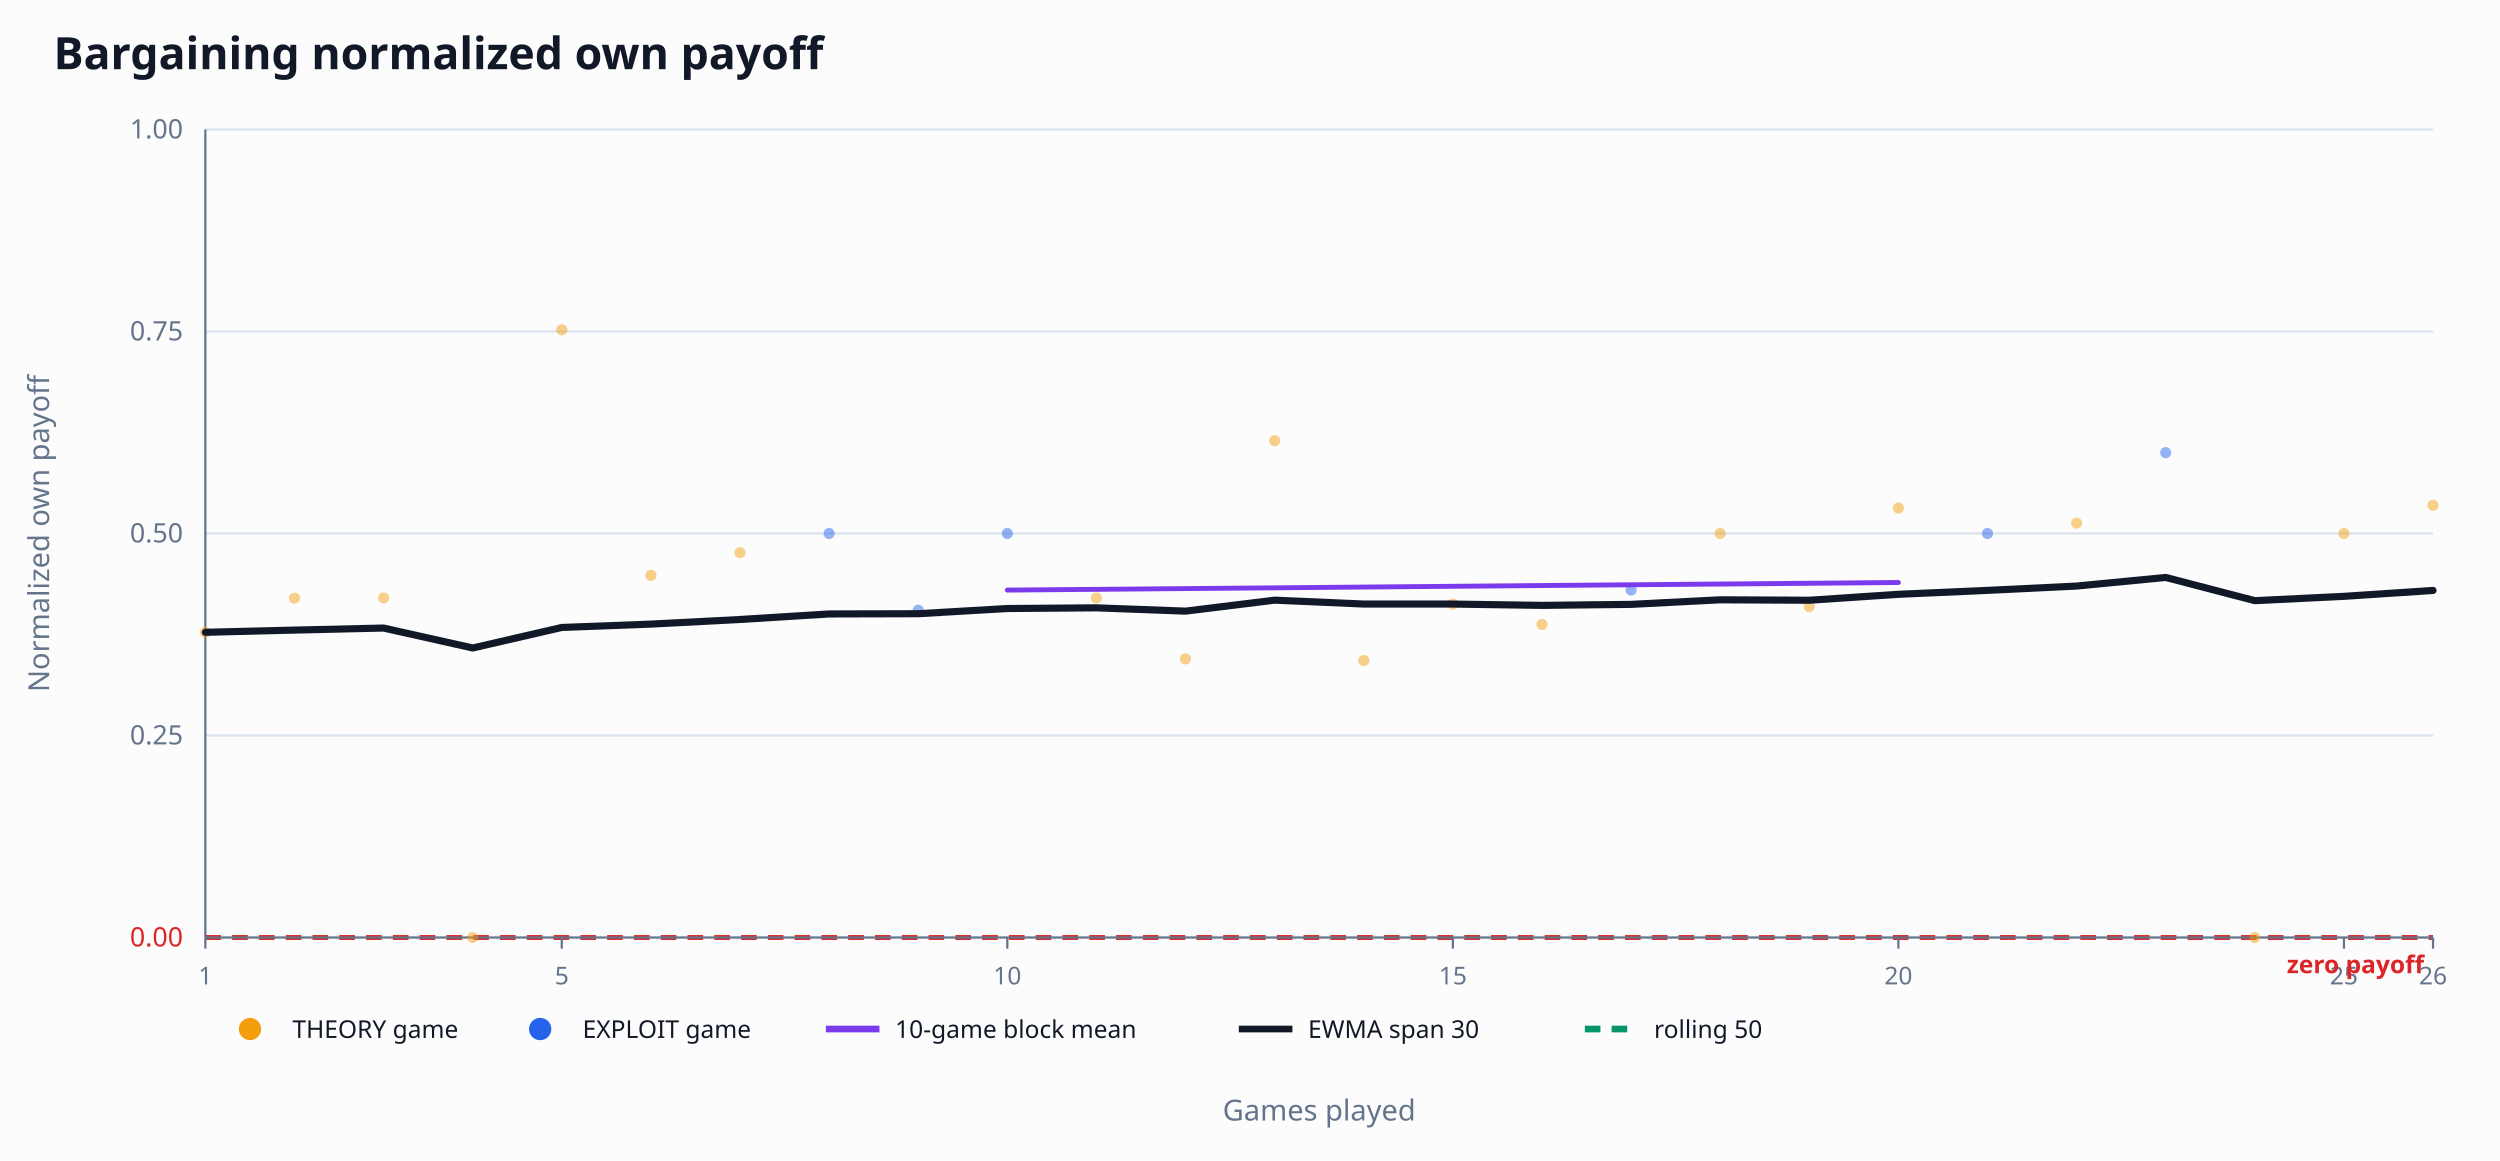
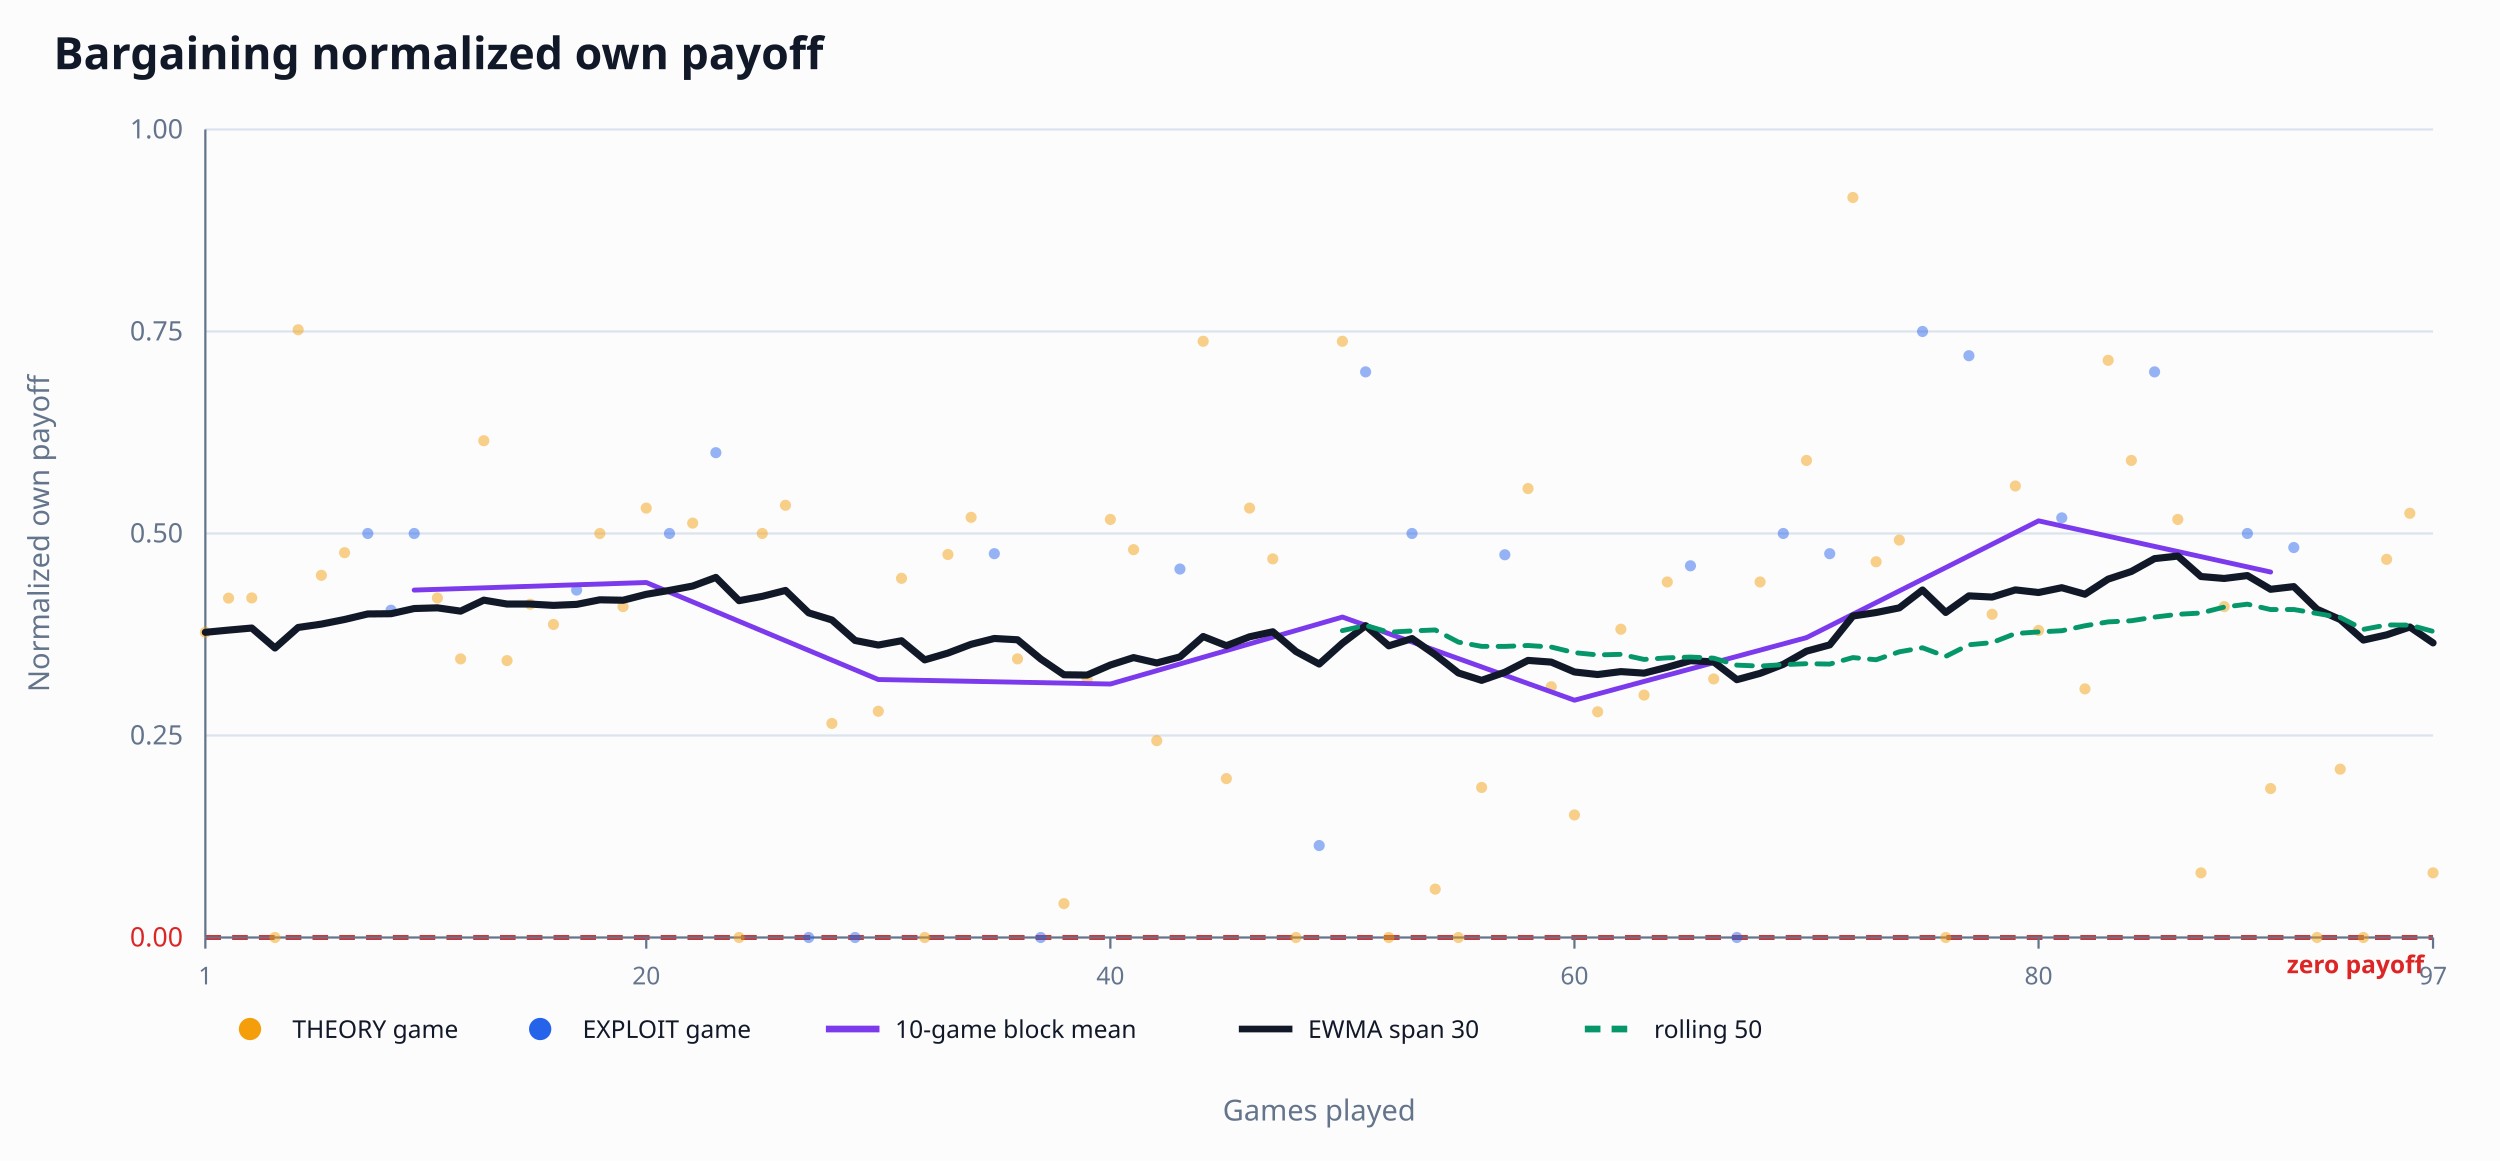
<svg xmlns="http://www.w3.org/2000/svg" width="1120" height="520" viewBox="0 0 1120 520">
  <rect width="100%" height="100%" fill="#fcfcfd" />
  <text x="24" y="31" font-family="system-ui,sans-serif" font-size="20" font-weight="700" fill="#111827">Bargaining normalized own payoff</text>
  <line x1="92" y1="420.00" x2="1090" y2="420.00" stroke="#dc2626" stroke-width="2.2" stroke-dasharray="7,5" />
  <text x="82" y="424.00" text-anchor="end" font-family="system-ui,sans-serif" font-size="12" fill="#dc2626">0.00</text>
  <line x1="92" y1="329.50" x2="1090" y2="329.50" stroke="#dbe3ee" stroke-width="1" />
  <text x="82" y="333.50" text-anchor="end" font-family="system-ui,sans-serif" font-size="12" fill="#64748b">0.25</text>
  <line x1="92" y1="239.00" x2="1090" y2="239.00" stroke="#dbe3ee" stroke-width="1" />
  <text x="82" y="243.00" text-anchor="end" font-family="system-ui,sans-serif" font-size="12" fill="#64748b">0.50</text>
  <line x1="92" y1="148.50" x2="1090" y2="148.50" stroke="#dbe3ee" stroke-width="1" />
  <text x="82" y="152.50" text-anchor="end" font-family="system-ui,sans-serif" font-size="12" fill="#64748b">0.75</text>
  <line x1="92" y1="58.00" x2="1090" y2="58.00" stroke="#dbe3ee" stroke-width="1" />
  <text x="82" y="62.00" text-anchor="end" font-family="system-ui,sans-serif" font-size="12" fill="#64748b">1.00</text>
  <line x1="92.00" y1="420" x2="92.00" y2="425" stroke="#64748b" />
  <text x="92.00" y="441" text-anchor="middle" font-family="system-ui,sans-serif" font-size="11" fill="#64748b">1</text>
-   <line x1="251.68" y1="420" x2="251.68" y2="425" stroke="#64748b" />
-   <text x="251.68" y="441" text-anchor="middle" font-family="system-ui,sans-serif" font-size="11" fill="#64748b">5</text>
-   <line x1="451.28" y1="420" x2="451.28" y2="425" stroke="#64748b" />
-   <text x="451.28" y="441" text-anchor="middle" font-family="system-ui,sans-serif" font-size="11" fill="#64748b">10</text>
-   <line x1="650.88" y1="420" x2="650.88" y2="425" stroke="#64748b" />
-   <text x="650.88" y="441" text-anchor="middle" font-family="system-ui,sans-serif" font-size="11" fill="#64748b">15</text>
-   <line x1="850.48" y1="420" x2="850.48" y2="425" stroke="#64748b" />
-   <text x="850.48" y="441" text-anchor="middle" font-family="system-ui,sans-serif" font-size="11" fill="#64748b">20</text>
-   <line x1="1050.08" y1="420" x2="1050.08" y2="425" stroke="#64748b" />
-   <text x="1050.08" y="441" text-anchor="middle" font-family="system-ui,sans-serif" font-size="11" fill="#64748b">25</text>
+   <line x1="289.52" y1="420" x2="289.52" y2="425" stroke="#64748b" />
+   <text x="289.52" y="441" text-anchor="middle" font-family="system-ui,sans-serif" font-size="11" fill="#64748b">20</text>
+   <line x1="497.44" y1="420" x2="497.44" y2="425" stroke="#64748b" />
+   <text x="497.44" y="441" text-anchor="middle" font-family="system-ui,sans-serif" font-size="11" fill="#64748b">40</text>
+   <line x1="705.35" y1="420" x2="705.35" y2="425" stroke="#64748b" />
+   <text x="705.35" y="441" text-anchor="middle" font-family="system-ui,sans-serif" font-size="11" fill="#64748b">60</text>
+   <line x1="913.27" y1="420" x2="913.27" y2="425" stroke="#64748b" />
+   <text x="913.27" y="441" text-anchor="middle" font-family="system-ui,sans-serif" font-size="11" fill="#64748b">80</text>
  <line x1="1090.00" y1="420" x2="1090.00" y2="425" stroke="#64748b" />
-   <text x="1090.00" y="441" text-anchor="middle" font-family="system-ui,sans-serif" font-size="11" fill="#64748b">26</text>
+   <text x="1090.00" y="441" text-anchor="middle" font-family="system-ui,sans-serif" font-size="11" fill="#64748b">97</text>
  <line x1="92" y1="58" x2="92" y2="420" stroke="#64748b" />
  <line x1="92" y1="420" x2="1090" y2="420" stroke="#64748b" />
  <text x="591.00" y="502" text-anchor="middle" font-family="system-ui,sans-serif" font-size="13" fill="#64748b">Games played</text>
  <text x="22" y="239.00" text-anchor="middle" transform="rotate(-90 22 239.00)" font-family="system-ui,sans-serif" font-size="13" fill="#64748b">Normalized own payoff</text>
  <text x="1086" y="436.00" text-anchor="end" font-family="system-ui,sans-serif" font-size="11" font-weight="700" fill="#dc2626">zero payoff</text>
  <circle cx="92.00" cy="283.27" r="2.5" fill="#f59e0b" opacity="0.48" />
-   <circle cx="131.92" cy="267.96" r="2.5" fill="#f59e0b" opacity="0.48" />
-   <circle cx="171.84" cy="267.87" r="2.5" fill="#f59e0b" opacity="0.48" />
-   <circle cx="211.76" cy="420.00" r="2.5" fill="#f59e0b" opacity="0.48" />
-   <circle cx="251.68" cy="147.74" r="2.5" fill="#f59e0b" opacity="0.48" />
-   <circle cx="291.60" cy="257.75" r="2.5" fill="#f59e0b" opacity="0.48" />
-   <circle cx="331.52" cy="247.60" r="2.5" fill="#f59e0b" opacity="0.48" />
-   <circle cx="371.44" cy="239.00" r="2.5" fill="#2563eb" opacity="0.48" />
-   <circle cx="411.36" cy="273.39" r="2.5" fill="#2563eb" opacity="0.48" />
-   <circle cx="451.28" cy="239.00" r="2.5" fill="#2563eb" opacity="0.48" />
-   <circle cx="491.20" cy="267.89" r="2.5" fill="#f59e0b" opacity="0.48" />
-   <circle cx="531.12" cy="295.18" r="2.5" fill="#f59e0b" opacity="0.48" />
-   <circle cx="571.04" cy="197.45" r="2.5" fill="#f59e0b" opacity="0.48" />
-   <circle cx="610.96" cy="295.94" r="2.5" fill="#f59e0b" opacity="0.48" />
-   <circle cx="650.88" cy="270.68" r="2.5" fill="#f59e0b" opacity="0.48" />
-   <circle cx="690.80" cy="279.76" r="2.5" fill="#f59e0b" opacity="0.48" />
-   <circle cx="730.72" cy="264.34" r="2.5" fill="#2563eb" opacity="0.48" />
-   <circle cx="770.64" cy="239.00" r="2.5" fill="#f59e0b" opacity="0.48" />
-   <circle cx="810.56" cy="271.76" r="2.5" fill="#f59e0b" opacity="0.48" />
-   <circle cx="850.48" cy="227.63" r="2.5" fill="#f59e0b" opacity="0.48" />
-   <circle cx="890.40" cy="239.00" r="2.5" fill="#2563eb" opacity="0.48" />
-   <circle cx="930.32" cy="234.36" r="2.5" fill="#f59e0b" opacity="0.48" />
-   <circle cx="970.24" cy="202.80" r="2.5" fill="#2563eb" opacity="0.48" />
-   <circle cx="1010.16" cy="420.00" r="2.5" fill="#f59e0b" opacity="0.48" />
-   <circle cx="1050.08" cy="239.00" r="2.5" fill="#f59e0b" opacity="0.48" />
-   <circle cx="1090.00" cy="226.37" r="2.5" fill="#f59e0b" opacity="0.48" />
-   <polyline points="451.28,264.36 850.48,260.96" fill="none" stroke="#7c3aed" stroke-width="2.2" stroke-linejoin="round" stroke-linecap="round" />
-   <polyline points="92.00,283.27 131.92,282.28 171.84,281.36 211.76,290.30 251.68,281.10 291.60,279.60 331.52,277.53 371.44,275.05 411.36,274.94 451.28,272.62 491.20,272.31 531.12,273.79 571.04,268.87 610.96,270.61 650.88,270.62 690.80,271.21 730.72,270.76 770.64,268.71 810.56,268.91 850.48,266.25 890.40,264.49 930.32,262.55 970.24,258.69 1010.16,269.10 1050.08,267.16 1090.00,264.52" fill="none" stroke="#111827" stroke-width="3.2" stroke-linejoin="round" stroke-linecap="round" />
+   <circle cx="102.40" cy="267.96" r="2.5" fill="#f59e0b" opacity="0.48" />
+   <circle cx="112.79" cy="267.87" r="2.5" fill="#f59e0b" opacity="0.48" />
+   <circle cx="123.19" cy="420.00" r="2.5" fill="#f59e0b" opacity="0.48" />
+   <circle cx="133.58" cy="147.74" r="2.5" fill="#f59e0b" opacity="0.48" />
+   <circle cx="143.98" cy="257.75" r="2.5" fill="#f59e0b" opacity="0.48" />
+   <circle cx="154.38" cy="247.60" r="2.5" fill="#f59e0b" opacity="0.48" />
+   <circle cx="164.77" cy="239.00" r="2.5" fill="#2563eb" opacity="0.48" />
+   <circle cx="175.17" cy="273.39" r="2.5" fill="#2563eb" opacity="0.48" />
+   <circle cx="185.56" cy="239.00" r="2.5" fill="#2563eb" opacity="0.48" />
+   <circle cx="195.96" cy="267.89" r="2.5" fill="#f59e0b" opacity="0.48" />
+   <circle cx="206.35" cy="295.18" r="2.5" fill="#f59e0b" opacity="0.48" />
+   <circle cx="216.75" cy="197.45" r="2.5" fill="#f59e0b" opacity="0.48" />
+   <circle cx="227.15" cy="295.94" r="2.5" fill="#f59e0b" opacity="0.48" />
+   <circle cx="237.54" cy="270.68" r="2.5" fill="#f59e0b" opacity="0.48" />
+   <circle cx="247.94" cy="279.76" r="2.5" fill="#f59e0b" opacity="0.48" />
+   <circle cx="258.33" cy="264.34" r="2.5" fill="#2563eb" opacity="0.48" />
+   <circle cx="268.73" cy="239.00" r="2.5" fill="#f59e0b" opacity="0.48" />
+   <circle cx="279.12" cy="271.76" r="2.5" fill="#f59e0b" opacity="0.48" />
+   <circle cx="289.52" cy="227.63" r="2.5" fill="#f59e0b" opacity="0.48" />
+   <circle cx="299.92" cy="239.00" r="2.5" fill="#2563eb" opacity="0.48" />
+   <circle cx="310.31" cy="234.36" r="2.5" fill="#f59e0b" opacity="0.48" />
+   <circle cx="320.71" cy="202.80" r="2.5" fill="#2563eb" opacity="0.48" />
+   <circle cx="331.10" cy="420.00" r="2.5" fill="#f59e0b" opacity="0.48" />
+   <circle cx="341.50" cy="239.00" r="2.5" fill="#f59e0b" opacity="0.48" />
+   <circle cx="351.90" cy="226.37" r="2.5" fill="#f59e0b" opacity="0.48" />
+   <circle cx="362.29" cy="420.00" r="2.5" fill="#2563eb" opacity="0.48" />
+   <circle cx="372.69" cy="324.10" r="2.5" fill="#f59e0b" opacity="0.48" />
+   <circle cx="383.08" cy="420.00" r="2.5" fill="#2563eb" opacity="0.48" />
+   <circle cx="393.48" cy="318.64" r="2.5" fill="#f59e0b" opacity="0.48" />
+   <circle cx="403.88" cy="259.09" r="2.5" fill="#f59e0b" opacity="0.48" />
+   <circle cx="414.27" cy="420.00" r="2.5" fill="#f59e0b" opacity="0.48" />
+   <circle cx="424.67" cy="248.41" r="2.5" fill="#f59e0b" opacity="0.48" />
+   <circle cx="435.06" cy="231.76" r="2.5" fill="#f59e0b" opacity="0.48" />
+   <circle cx="445.46" cy="248.05" r="2.5" fill="#2563eb" opacity="0.48" />
+   <circle cx="455.85" cy="295.17" r="2.5" fill="#f59e0b" opacity="0.48" />
+   <circle cx="466.25" cy="420.00" r="2.5" fill="#2563eb" opacity="0.48" />
+   <circle cx="476.65" cy="404.82" r="2.5" fill="#f59e0b" opacity="0.48" />
+   <circle cx="487.04" cy="304.34" r="2.5" fill="#f59e0b" opacity="0.48" />
+   <circle cx="497.44" cy="232.70" r="2.5" fill="#f59e0b" opacity="0.48" />
+   <circle cx="507.83" cy="246.24" r="2.5" fill="#f59e0b" opacity="0.48" />
+   <circle cx="518.23" cy="331.82" r="2.5" fill="#f59e0b" opacity="0.48" />
+   <circle cx="528.62" cy="254.93" r="2.5" fill="#2563eb" opacity="0.48" />
+   <circle cx="539.02" cy="152.90" r="2.5" fill="#f59e0b" opacity="0.48" />
+   <circle cx="549.42" cy="348.81" r="2.5" fill="#f59e0b" opacity="0.48" />
+   <circle cx="559.81" cy="227.62" r="2.5" fill="#f59e0b" opacity="0.48" />
+   <circle cx="570.21" cy="250.38" r="2.5" fill="#f59e0b" opacity="0.48" />
+   <circle cx="580.60" cy="420.00" r="2.5" fill="#f59e0b" opacity="0.48" />
+   <circle cx="591.00" cy="378.80" r="2.5" fill="#2563eb" opacity="0.48" />
+   <circle cx="601.40" cy="152.90" r="2.5" fill="#f59e0b" opacity="0.48" />
+   <circle cx="611.79" cy="166.60" r="2.5" fill="#2563eb" opacity="0.48" />
+   <circle cx="622.19" cy="420.00" r="2.5" fill="#f59e0b" opacity="0.48" />
+   <circle cx="632.58" cy="239.00" r="2.5" fill="#2563eb" opacity="0.48" />
+   <circle cx="642.98" cy="398.33" r="2.5" fill="#f59e0b" opacity="0.48" />
+   <circle cx="653.38" cy="420.00" r="2.5" fill="#f59e0b" opacity="0.48" />
+   <circle cx="663.77" cy="352.78" r="2.5" fill="#f59e0b" opacity="0.48" />
+   <circle cx="674.17" cy="248.53" r="2.5" fill="#2563eb" opacity="0.48" />
+   <circle cx="684.56" cy="218.87" r="2.5" fill="#f59e0b" opacity="0.48" />
+   <circle cx="694.96" cy="307.67" r="2.5" fill="#f59e0b" opacity="0.48" />
+   <circle cx="705.35" cy="365.09" r="2.5" fill="#f59e0b" opacity="0.48" />
+   <circle cx="715.75" cy="318.89" r="2.5" fill="#f59e0b" opacity="0.48" />
+   <circle cx="726.15" cy="281.90" r="2.5" fill="#f59e0b" opacity="0.48" />
+   <circle cx="736.54" cy="311.40" r="2.5" fill="#f59e0b" opacity="0.48" />
+   <circle cx="746.94" cy="260.72" r="2.5" fill="#f59e0b" opacity="0.48" />
+   <circle cx="757.33" cy="253.48" r="2.5" fill="#2563eb" opacity="0.48" />
+   <circle cx="767.73" cy="304.16" r="2.5" fill="#f59e0b" opacity="0.48" />
+   <circle cx="778.12" cy="420.00" r="2.5" fill="#2563eb" opacity="0.48" />
+   <circle cx="788.52" cy="260.72" r="2.5" fill="#f59e0b" opacity="0.48" />
+   <circle cx="798.92" cy="239.00" r="2.5" fill="#2563eb" opacity="0.48" />
+   <circle cx="809.31" cy="206.28" r="2.5" fill="#f59e0b" opacity="0.48" />
+   <circle cx="819.71" cy="248.05" r="2.5" fill="#2563eb" opacity="0.48" />
+   <circle cx="830.10" cy="88.47" r="2.5" fill="#f59e0b" opacity="0.48" />
+   <circle cx="840.50" cy="251.67" r="2.5" fill="#f59e0b" opacity="0.48" />
+   <circle cx="850.90" cy="241.95" r="2.5" fill="#f59e0b" opacity="0.48" />
+   <circle cx="861.29" cy="148.50" r="2.5" fill="#2563eb" opacity="0.48" />
+   <circle cx="871.69" cy="420.00" r="2.5" fill="#f59e0b" opacity="0.48" />
+   <circle cx="882.08" cy="159.36" r="2.5" fill="#2563eb" opacity="0.48" />
+   <circle cx="892.48" cy="275.20" r="2.5" fill="#f59e0b" opacity="0.48" />
+   <circle cx="902.88" cy="217.72" r="2.5" fill="#f59e0b" opacity="0.48" />
+   <circle cx="913.27" cy="282.44" r="2.5" fill="#f59e0b" opacity="0.48" />
+   <circle cx="923.67" cy="232.01" r="2.5" fill="#2563eb" opacity="0.48" />
+   <circle cx="934.06" cy="308.63" r="2.5" fill="#f59e0b" opacity="0.48" />
+   <circle cx="944.46" cy="161.43" r="2.5" fill="#f59e0b" opacity="0.48" />
+   <circle cx="954.85" cy="206.28" r="2.5" fill="#f59e0b" opacity="0.48" />
+   <circle cx="965.25" cy="166.60" r="2.5" fill="#2563eb" opacity="0.48" />
+   <circle cx="975.65" cy="232.71" r="2.5" fill="#f59e0b" opacity="0.48" />
+   <circle cx="986.04" cy="391.04" r="2.5" fill="#f59e0b" opacity="0.48" />
+   <circle cx="996.44" cy="271.76" r="2.5" fill="#f59e0b" opacity="0.48" />
+   <circle cx="1006.83" cy="239.00" r="2.5" fill="#2563eb" opacity="0.48" />
+   <circle cx="1017.23" cy="353.27" r="2.5" fill="#f59e0b" opacity="0.48" />
+   <circle cx="1027.62" cy="245.30" r="2.5" fill="#2563eb" opacity="0.48" />
+   <circle cx="1038.02" cy="420.00" r="2.5" fill="#f59e0b" opacity="0.48" />
+   <circle cx="1048.42" cy="344.58" r="2.5" fill="#f59e0b" opacity="0.48" />
+   <circle cx="1058.81" cy="420.00" r="2.5" fill="#f59e0b" opacity="0.48" />
+   <circle cx="1069.21" cy="250.58" r="2.5" fill="#f59e0b" opacity="0.48" />
+   <circle cx="1079.60" cy="229.96" r="2.5" fill="#f59e0b" opacity="0.48" />
+   <circle cx="1090.00" cy="391.04" r="2.5" fill="#f59e0b" opacity="0.48" />
+   <polyline points="185.56,264.36 289.52,260.96 393.48,304.43 497.44,306.44 601.40,276.44 705.35,313.69 809.31,285.65 913.27,233.34 1017.23,256.27" fill="none" stroke="#7c3aed" stroke-width="2.2" stroke-linejoin="round" stroke-linecap="round" />
+   <polyline points="92.00,283.27 102.40,282.28 112.79,281.36 123.19,290.30 133.58,281.10 143.98,279.60 154.38,277.53 164.77,275.05 175.17,274.94 185.56,272.62 195.96,272.31 206.35,273.79 216.75,268.87 227.15,270.61 237.54,270.62 247.94,271.21 258.33,270.76 268.73,268.71 279.12,268.91 289.52,266.25 299.92,264.49 310.31,262.55 320.71,258.69 331.10,269.10 341.50,267.16 351.90,264.52 362.29,274.56 372.69,277.75 383.08,286.93 393.48,288.98 403.88,287.05 414.27,295.62 424.67,292.58 435.06,288.65 445.46,286.04 455.85,286.62 466.25,295.23 476.65,302.30 487.04,302.43 497.44,297.93 507.83,294.60 518.23,297.00 528.62,294.29 539.02,285.16 549.42,289.27 559.81,285.29 570.21,283.04 580.60,291.88 591.00,297.48 601.40,288.16 611.79,280.31 622.19,289.33 632.58,286.08 642.98,293.32 653.38,301.49 663.77,304.80 674.17,301.17 684.56,295.86 694.96,296.62 705.35,301.04 715.75,302.19 726.15,300.88 736.54,301.56 746.94,298.93 757.33,295.99 767.73,296.52 778.12,304.49 788.52,301.66 798.92,297.62 809.31,291.73 819.71,288.91 830.10,275.98 840.50,274.41 850.90,272.32 861.29,264.33 871.69,274.37 882.08,266.95 892.48,267.48 902.88,264.27 913.27,265.44 923.67,263.29 934.06,266.21 944.46,259.45 954.85,256.02 965.25,250.25 975.65,249.12 986.04,258.28 996.44,259.15 1006.83,257.85 1017.23,264.00 1027.62,262.80 1038.02,272.94 1048.42,277.56 1058.81,286.75 1069.21,284.42 1079.60,280.90 1090.00,288.01" fill="none" stroke="#111827" stroke-width="3.2" stroke-linejoin="round" stroke-linecap="round" />
+   <polyline points="601.40,282.52 611.79,280.19 622.19,283.23 632.58,282.65 642.98,282.22 653.38,287.67 663.77,289.57 674.17,289.59 684.56,289.18 694.96,289.87 705.35,292.39 715.75,293.41 726.15,293.14 736.54,295.42 746.94,294.72 757.33,294.37 767.73,294.86 778.12,297.98 788.52,298.41 798.92,297.76 809.31,297.33 819.71,297.51 830.10,294.59 840.50,295.57 850.90,292.01 861.29,290.20 871.69,294.07 882.08,288.86 892.48,287.88 902.88,283.83 913.27,283.11 923.67,282.57 934.06,280.34 944.46,278.60 954.85,278.09 965.25,276.46 975.65,275.21 986.04,274.63 996.44,271.97 1006.83,270.67 1017.23,273.08 1027.62,273.06 1038.02,274.82 1048.42,276.62 1058.81,281.96 1069.21,279.99 1079.60,280.04 1090.00,282.85" fill="none" stroke="#059669" stroke-width="2.2" stroke-linejoin="round" stroke-linecap="round" stroke-dasharray="7,5" />
  <circle cx="112" cy="461" r="5" fill="#f59e0b" />
  <text x="131" y="465" font-family="system-ui,sans-serif" font-size="11" fill="#111827">THEORY game</text>
  <circle cx="242" cy="461" r="5" fill="#2563eb" />
  <text x="261" y="465" font-family="system-ui,sans-serif" font-size="11" fill="#111827">EXPLOIT game</text>
  <line x1="370" y1="461" x2="394" y2="461" stroke="#7c3aed" stroke-width="3" />
  <text x="401" y="465" font-family="system-ui,sans-serif" font-size="11" fill="#111827">10-game block mean</text>
  <line x1="555" y1="461" x2="579" y2="461" stroke="#111827" stroke-width="3" />
  <text x="586" y="465" font-family="system-ui,sans-serif" font-size="11" fill="#111827">EWMA span 30</text>
  <line x1="710" y1="461" x2="734" y2="461" stroke="#059669" stroke-width="3" stroke-dasharray="7,5" />
  <text x="741" y="465" font-family="system-ui,sans-serif" font-size="11" fill="#111827">rolling 50</text>
</svg>
